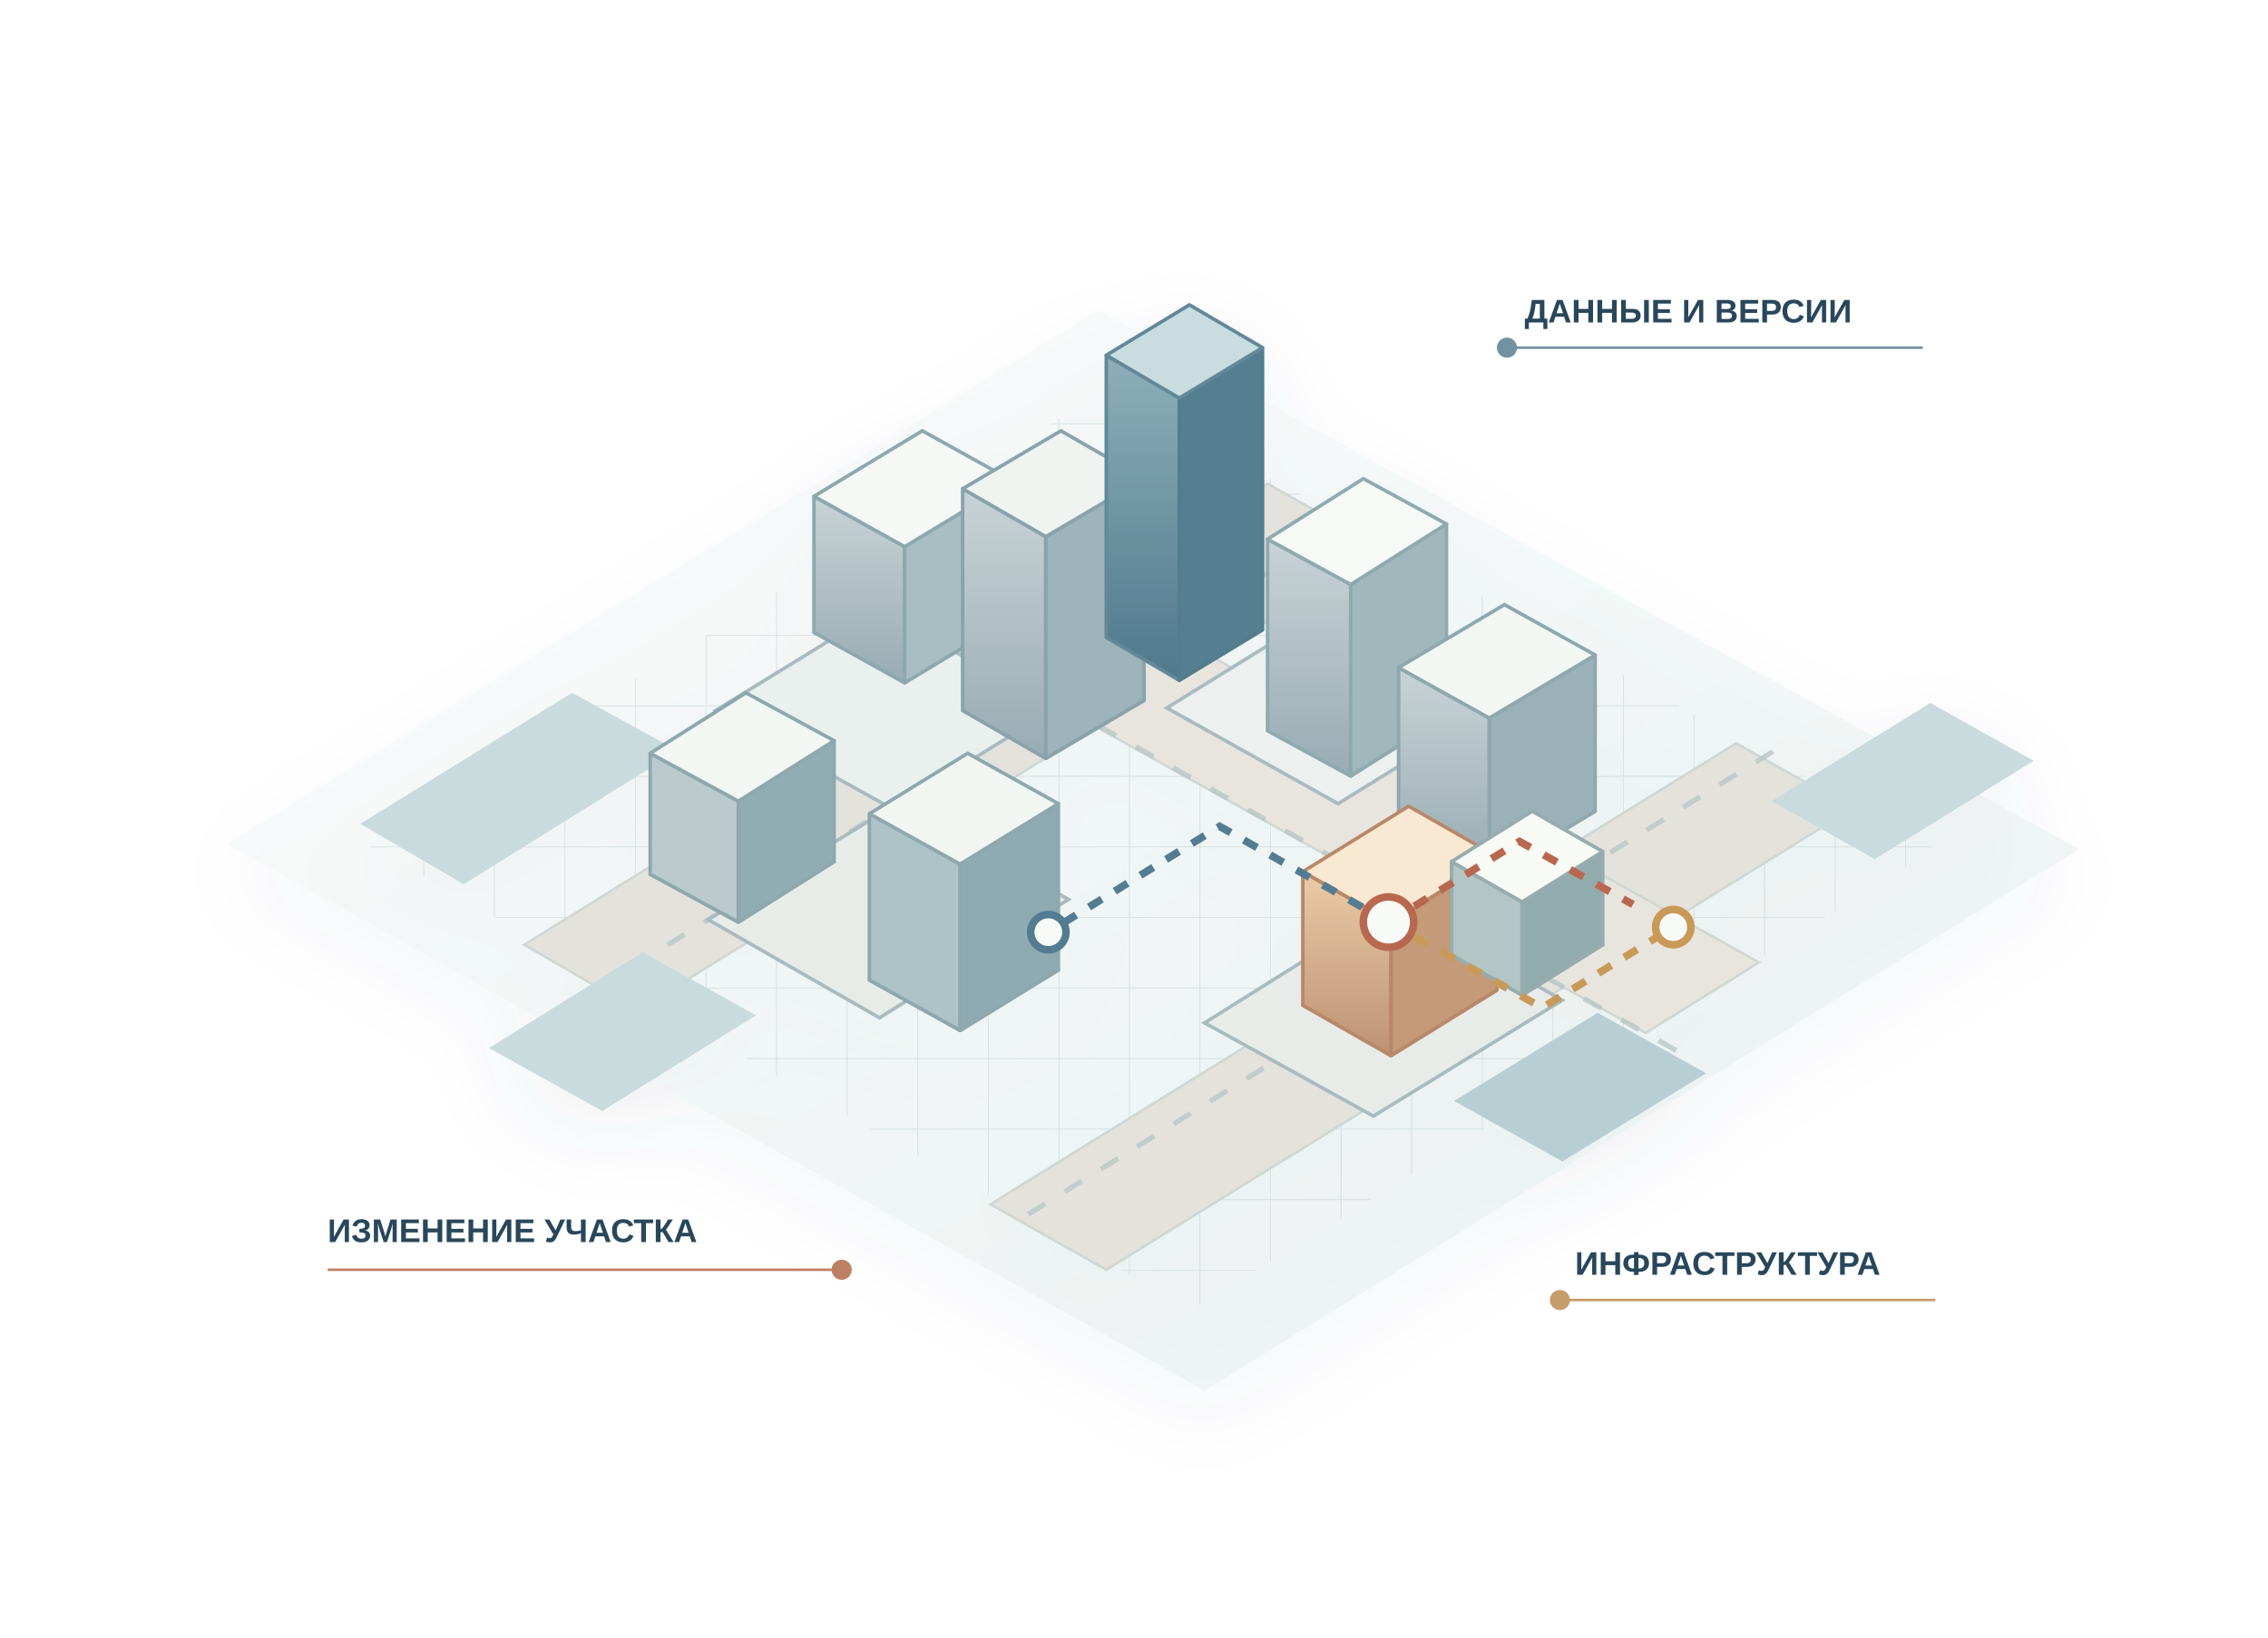
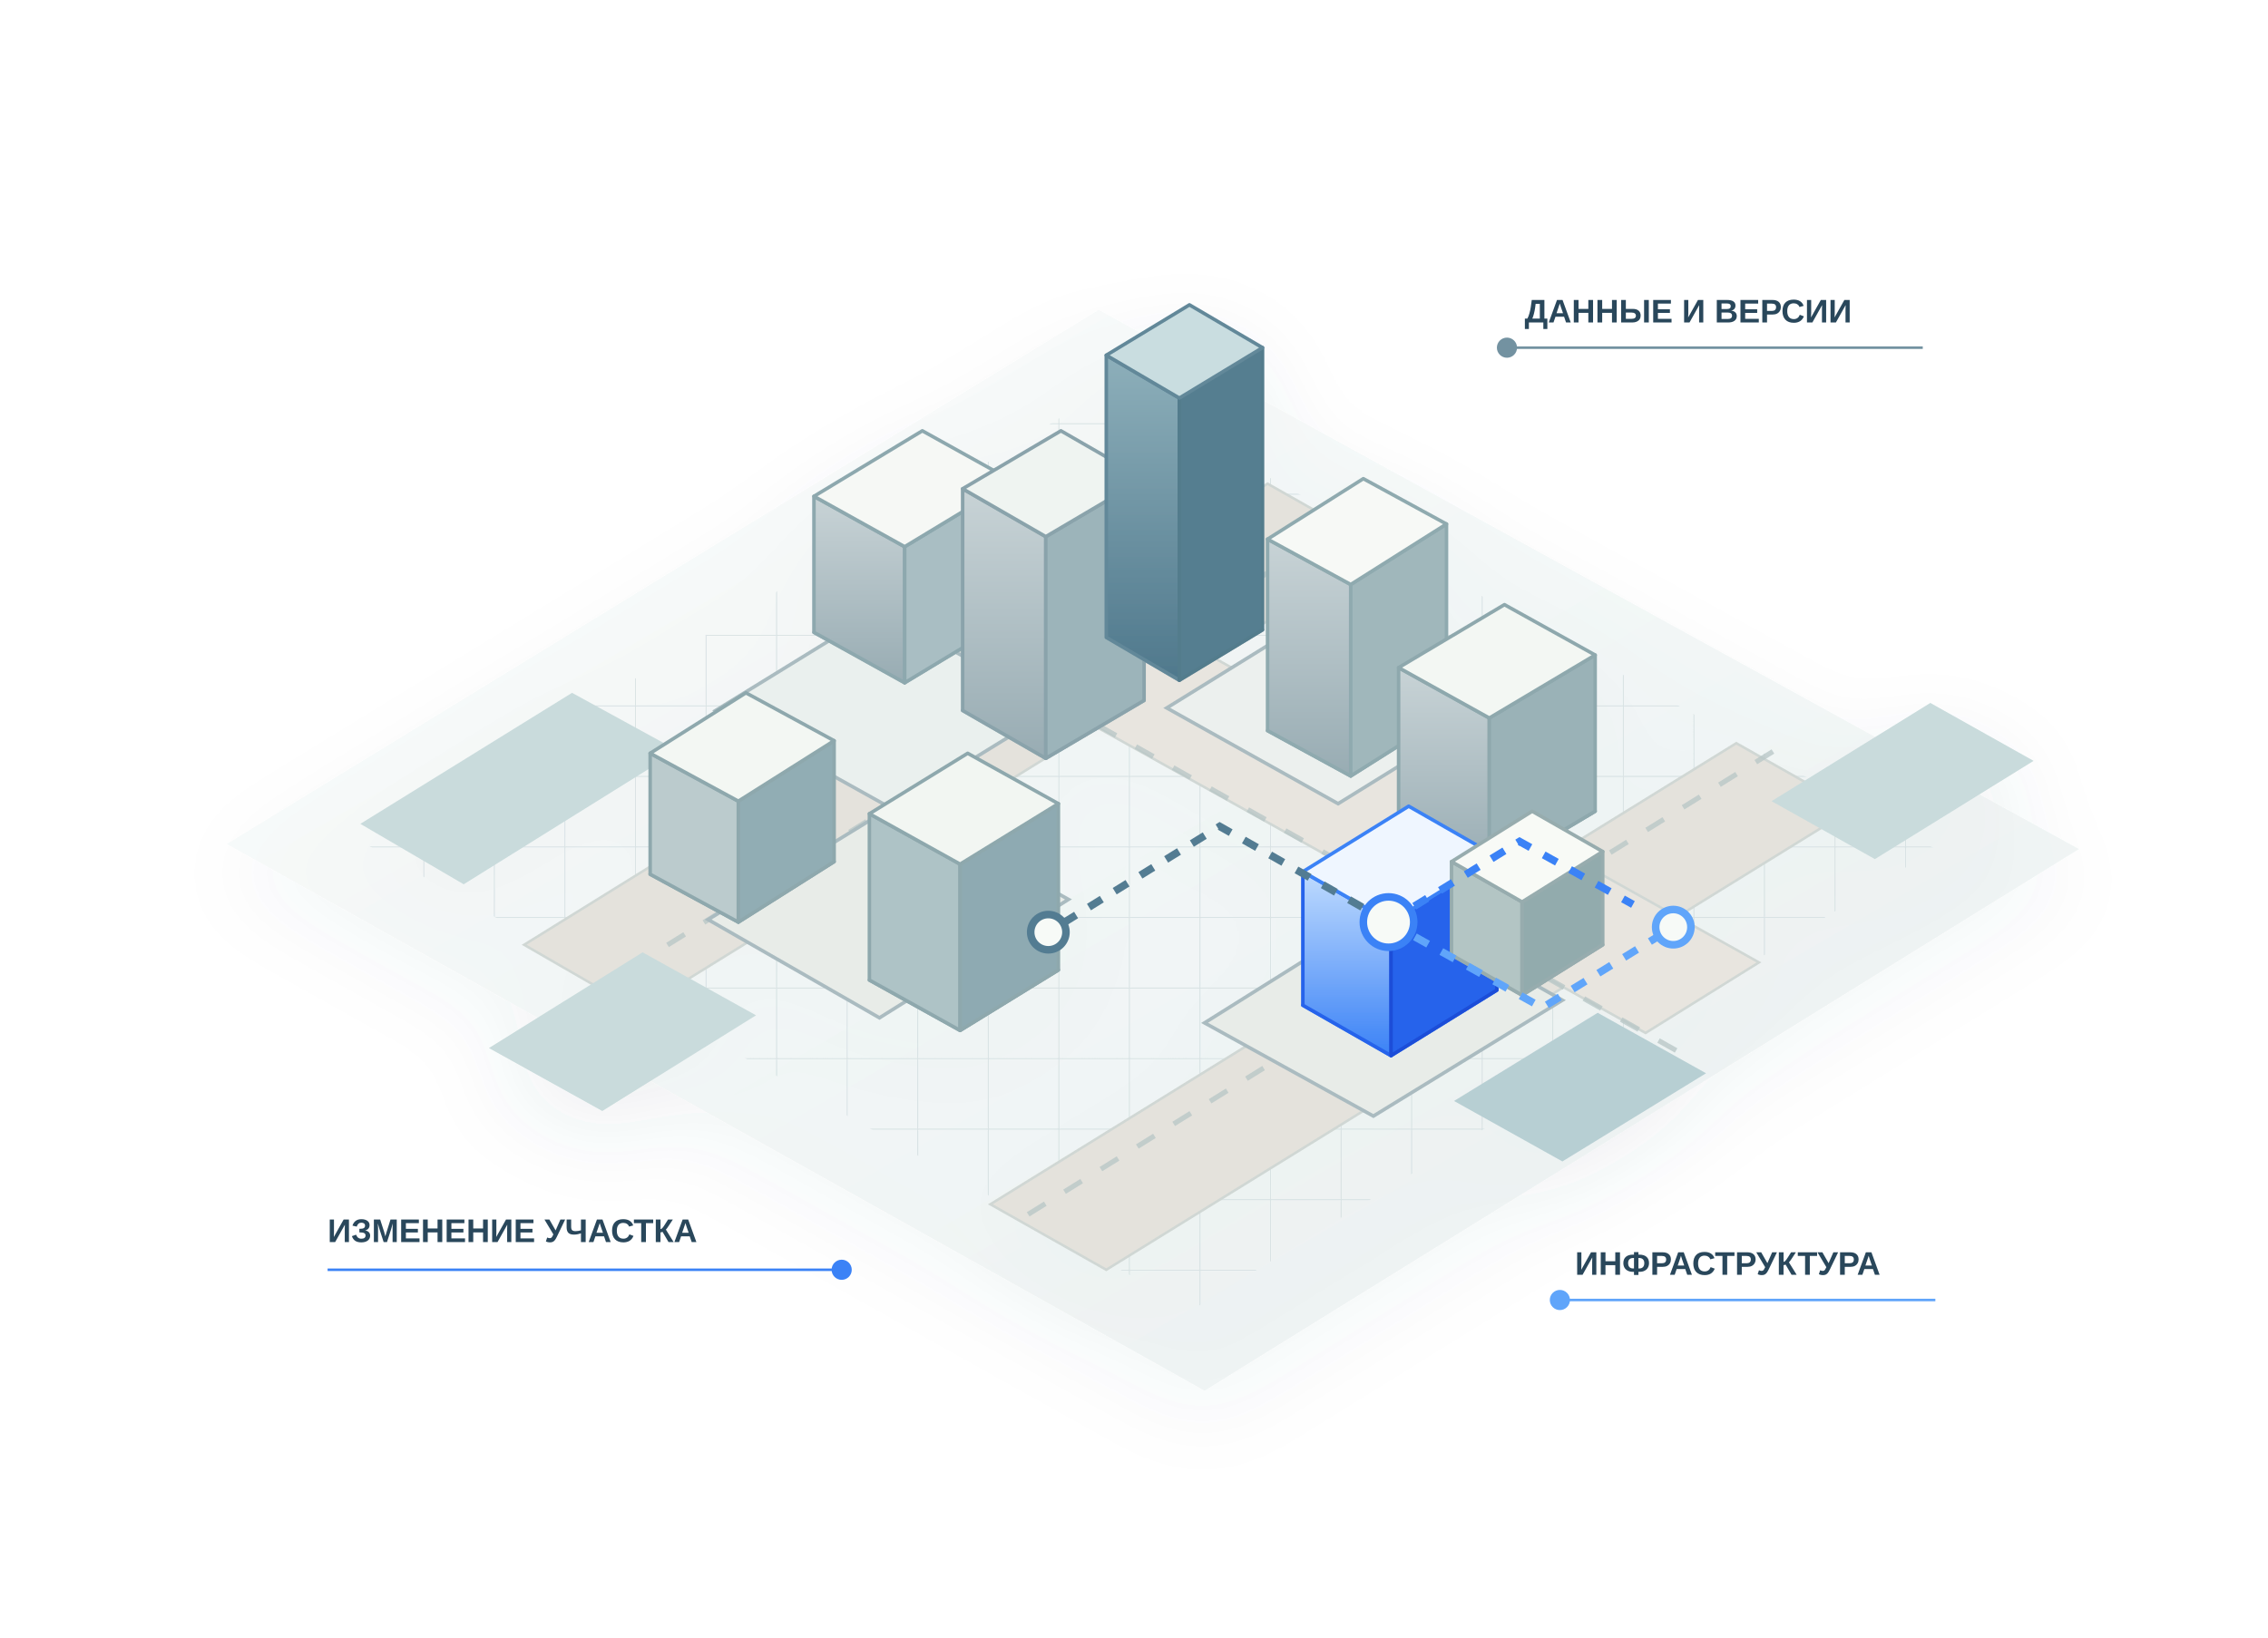
<svg xmlns="http://www.w3.org/2000/svg" width="900" height="650" viewBox="0 0 900 650" role="img" aria-labelledby="title desc">
  <defs>
    <linearGradient id="ground" x1="0" y1="0" x2="1" y2="1">
      <stop stop-color="#F7FAF9" />
      <stop offset="1" stop-color="#DCE8E8" />
    </linearGradient>
    <linearGradient id="front" x1="0" y1="0" x2="0" y2="1">
      <stop stop-color="#C8D3D6" />
      <stop offset="1" stop-color="#98ACB3" />
    </linearGradient>
    <linearGradient id="blue" x1="0" y1="0" x2="0" y2="1">
      <stop stop-color="#8DAFBA" />
      <stop offset="1" stop-color="#4F788C" />
    </linearGradient>
    <linearGradient id="warm" x1="0" y1="0" x2="0" y2="1">
-       <stop stop-color="#EBCBA6" />
-       <stop offset="1" stop-color="#BD9273" />
+       <stop stop-color="#BFDBFE" />
+       <stop offset="1" stop-color="#3B82F6" />
    </linearGradient>
    <filter id="shadow" x="-30%" y="-50%" width="160%" height="200%">
      <feDropShadow dx="0" dy="12" stdDeviation="16" flood-color="#405B66" flood-opacity=".08" />
    </filter>
    <pattern id="grid" width="28" height="28" patternUnits="userSpaceOnUse">
      <path d="M28 0H0V28" fill="none" stroke="#CEDBDD" stroke-width=".7" />
    </pattern>
  </defs>
  <g filter="url(#shadow)">
    <path d="M90 335 436 123 825 337 478 552Z" fill="url(#ground)" opacity=".53" />
    <path d="M145 335 440 154 768 337 473 520Z" fill="url(#grid)" opacity=".7" />
    <path d="m208 375 295-183 46 26-296 183Zm185 103 296-183 46 26-296 183Z" fill="#E4E2DC" stroke="#D0D7D4" />
    <path d="m330 230 46-28 322 180-45 28Z" fill="#E8E5DF" stroke="#D0D7D4" />
    <path d="m236 393 295-183m-123 272 296-184m-357-60 320 180" stroke="#B7C6C6" stroke-width="2" stroke-dasharray="8 9" opacity=".75" />
    <path d="m143 327 84-52 42 23-85 53Zm51 89 61-38 45 25-61 38Zm509-98 63-39 41 23-63 39Z" fill="#C9DBDC" />
    <path d="m577 437 57-35 43 24-57 35Z" fill="#B7CFD3" />
    <g stroke="#AABBC0" stroke-width="1.4">
      <path d="m284 282 65-40 70 39-65 40Z" fill="#EAF0EE" />
      <path d="m463 281 63-39 68 38-63 39Z" fill="#ECF0EE" />
      <path d="m281 365 75-46 68 38-75 47Z" fill="#E8ECE8" />
      <path d="m478 406 75-47 67 38-75 46Z" fill="#E8ECE8" />
    </g>
    <g id="buildings" stroke-linejoin="round" stroke-width="1.4">
      <path d="m323 251 42-26 37 20-43 26Z" fill="#F7F8F5" stroke="#A4B7BB" />
      <path d="m323 251v-54l36 20v54Z" fill="url(#front)" stroke="#8DA8AE" />
      <path d="m359 271 43-26v-54l-43 26Z" fill="#A9BEC3" stroke="#8DA8AE" />
      <path d="m323 197 43-26 36 20-43 26Z" fill="#F6F8F5" stroke="#8DA8AE" />
      <path d="m382 282 38-23 34 19-39 23Z" fill="#D7E2E1" stroke="#9DB2B5" />
      <path d="m382 282v-88l33 19v88Z" fill="url(#front)" stroke="#8AA3AB" />
      <path d="m415 301 39-23v-88l-39 23Z" fill="#9CB4BA" stroke="#8AA3AB" />
      <path d="m382 194 39-23 33 19-39 23Z" fill="#EFF4F1" stroke="#8AA3AB" />
      <path d="m439 253 33-20 29 17-33 20Z" fill="#EDF3F1" stroke="#9DB2B5" />
      <path d="m439 253v-112l29 17v112Z" fill="url(#blue)" stroke="#628899" />
      <path d="m468 270 33-20V138l-33 20Z" fill="#547E90" stroke="#537B8C" />
      <path d="m439 141 33-20 29 17-33 20Z" fill="#C9DDE0" stroke="#628899" />
      <path d="m503 290 38-24 33 18-38 24Z" fill="#E9EFED" stroke="#8FAAAF" />
      <path d="m503 290v-76l33 18v76Z" fill="url(#front)" stroke="#8FAAAF" />
      <path d="m536 308 38-24v-76l-38 24Z" fill="#A0B7BB" stroke="#8FAAAF" />
      <path d="m503 214 38-24 33 18-38 24Z" fill="#F7F9F6" stroke="#8FAAAF" />
      <path d="m555 327 42-25 36 20-42 25Z" fill="#E8EFEC" stroke="#8EA8AD" />
      <path d="m555 327v-62l36 20v62Z" fill="url(#front)" stroke="#8EA8AD" />
      <path d="m591 347 42-25v-62l-42 25Z" fill="#9AB2B7" stroke="#8EA8AD" />
      <path d="m555 265 42-25 36 20-42 25Z" fill="#F3F7F3" stroke="#8EA8AD" />
      <path d="m258 347 38-24 35 19-38 24Z" fill="#E7EEEB" stroke="#8EA8AD" />
      <path d="m258 347v-48l35 19v48Z" fill="#BBCBCD" stroke="#8EA8AD" />
      <path d="m293 366 38-24v-48l-38 24Z" fill="#91ADB4" stroke="#8EA8AD" />
      <path d="m258 299 38-24 35 19-38 24Z" fill="#F3F7F3" stroke="#8EA8AD" />
      <path d="m345 389 39-24 36 20-39 24Z" fill="#E7EEEB" stroke="#8EA8AD" />
      <path d="m345 389v-66l36 20v66Z" fill="#AEC3C6" stroke="#8EA8AD" />
      <path d="m381 409 39-24v-66l-39 24Z" fill="#8EAAB2" stroke="#8EA8AD" />
      <path d="m345 323 39-24 36 20-39 24Z" fill="#F2F6F2" stroke="#8EA8AD" />
-       <path d="m517 399 42-26 35 20-42 26Z" fill="#F2E6D6" stroke="#BD9273" />
-       <path d="m517 399v-53l35 20v53Z" fill="url(#warm)" stroke="#B88869" />
-       <path d="m552 419 42-26v-53l-42 26Z" fill="#C49A78" stroke="#B88869" />
-       <path d="m517 346 42-26 35 20-42 26Z" fill="#F9E9D2" stroke="#B88869" />
+       <path d="m517 399 42-26 35 20-42 26Z" fill="#DBEAFE" stroke="#3B82F6" />
+       <path d="m517 399v-53l35 20v53Z" fill="url(#warm)" stroke="#2563EB" />
+       <path d="m552 419 42-26v-53l-42 26Z" fill="#2563EB" stroke="#1D4ED8" />
+       <path d="m517 346 42-26 35 20-42 26Z" fill="#EFF6FF" stroke="#3B82F6" />
      <path d="m576 379 32-20 28 16-32 20Z" fill="#EDF3F0" stroke="#97ACAE" />
      <path d="m576 379v-37l28 16v37Z" fill="#B3C5C4" stroke="#97ACAE" />
      <path d="m604 395 32-20v-37l-32 20Z" fill="#92ABAD" stroke="#97ACAE" />
      <path d="m576 342 32-20 28 16-32 20Z" fill="#F8FAF6" stroke="#97ACAE" />
    </g>
    <g fill="none" stroke-width="3">
-       <path d="m551 366 52-32 45 25" stroke="#B8674F" stroke-dasharray="6 6" />
+       <path d="m551 366 52-32 45 25" stroke="#3B82F6" stroke-dasharray="6 6" />
      <path d="m551 366-67-38-68 42" stroke="#537C92" stroke-dasharray="6 6" />
-       <path d="m551 366 61 34 52-32" stroke="#C99959" stroke-dasharray="6 6" />
+       <path d="m551 366 61 34 52-32" stroke="#60A5FA" stroke-dasharray="6 6" />
    </g>
    <g fill="#F7FAF7" stroke-width="3">
-       <circle cx="551" cy="366" r="10" stroke="#B8674F" />
+       <circle cx="551" cy="366" r="10" stroke="#3B82F6" />
      <circle cx="416" cy="370" r="7" stroke="#537C92" />
-       <circle cx="664" cy="368" r="7" stroke="#C99959" />
+       <circle cx="664" cy="368" r="7" stroke="#60A5FA" />
    </g>
  </g>
  <g font-family="Arial, Helvetica, sans-serif" font-size="13" font-weight="700" fill="#29475B">
    <path d="M598 138h165" stroke="#7392A1" />
    <circle cx="598" cy="138" r="4" fill="#7392A1" />
    <text x="605" y="128">ДАННЫЕ И ВЕРСИИ</text>
-     <path d="M130 504h204" stroke="#BE8063" />
-     <circle cx="334" cy="504" r="4" fill="#BE8063" />
+     <path d="M130 504h204" stroke="#3B82F6" />
+     <circle cx="334" cy="504" r="4" fill="#3B82F6" />
    <text x="130" y="493">ИЗМЕНЕНИЕ УЧАСТКА</text>
-     <path d="M619 516h149" stroke="#C69D69" />
-     <circle cx="619" cy="516" r="4" fill="#C69D69" />
+     <path d="M619 516h149" stroke="#60A5FA" />
+     <circle cx="619" cy="516" r="4" fill="#60A5FA" />
    <text x="625" y="506">ИНФРАСТРУКТУРА</text>
  </g>
</svg>
